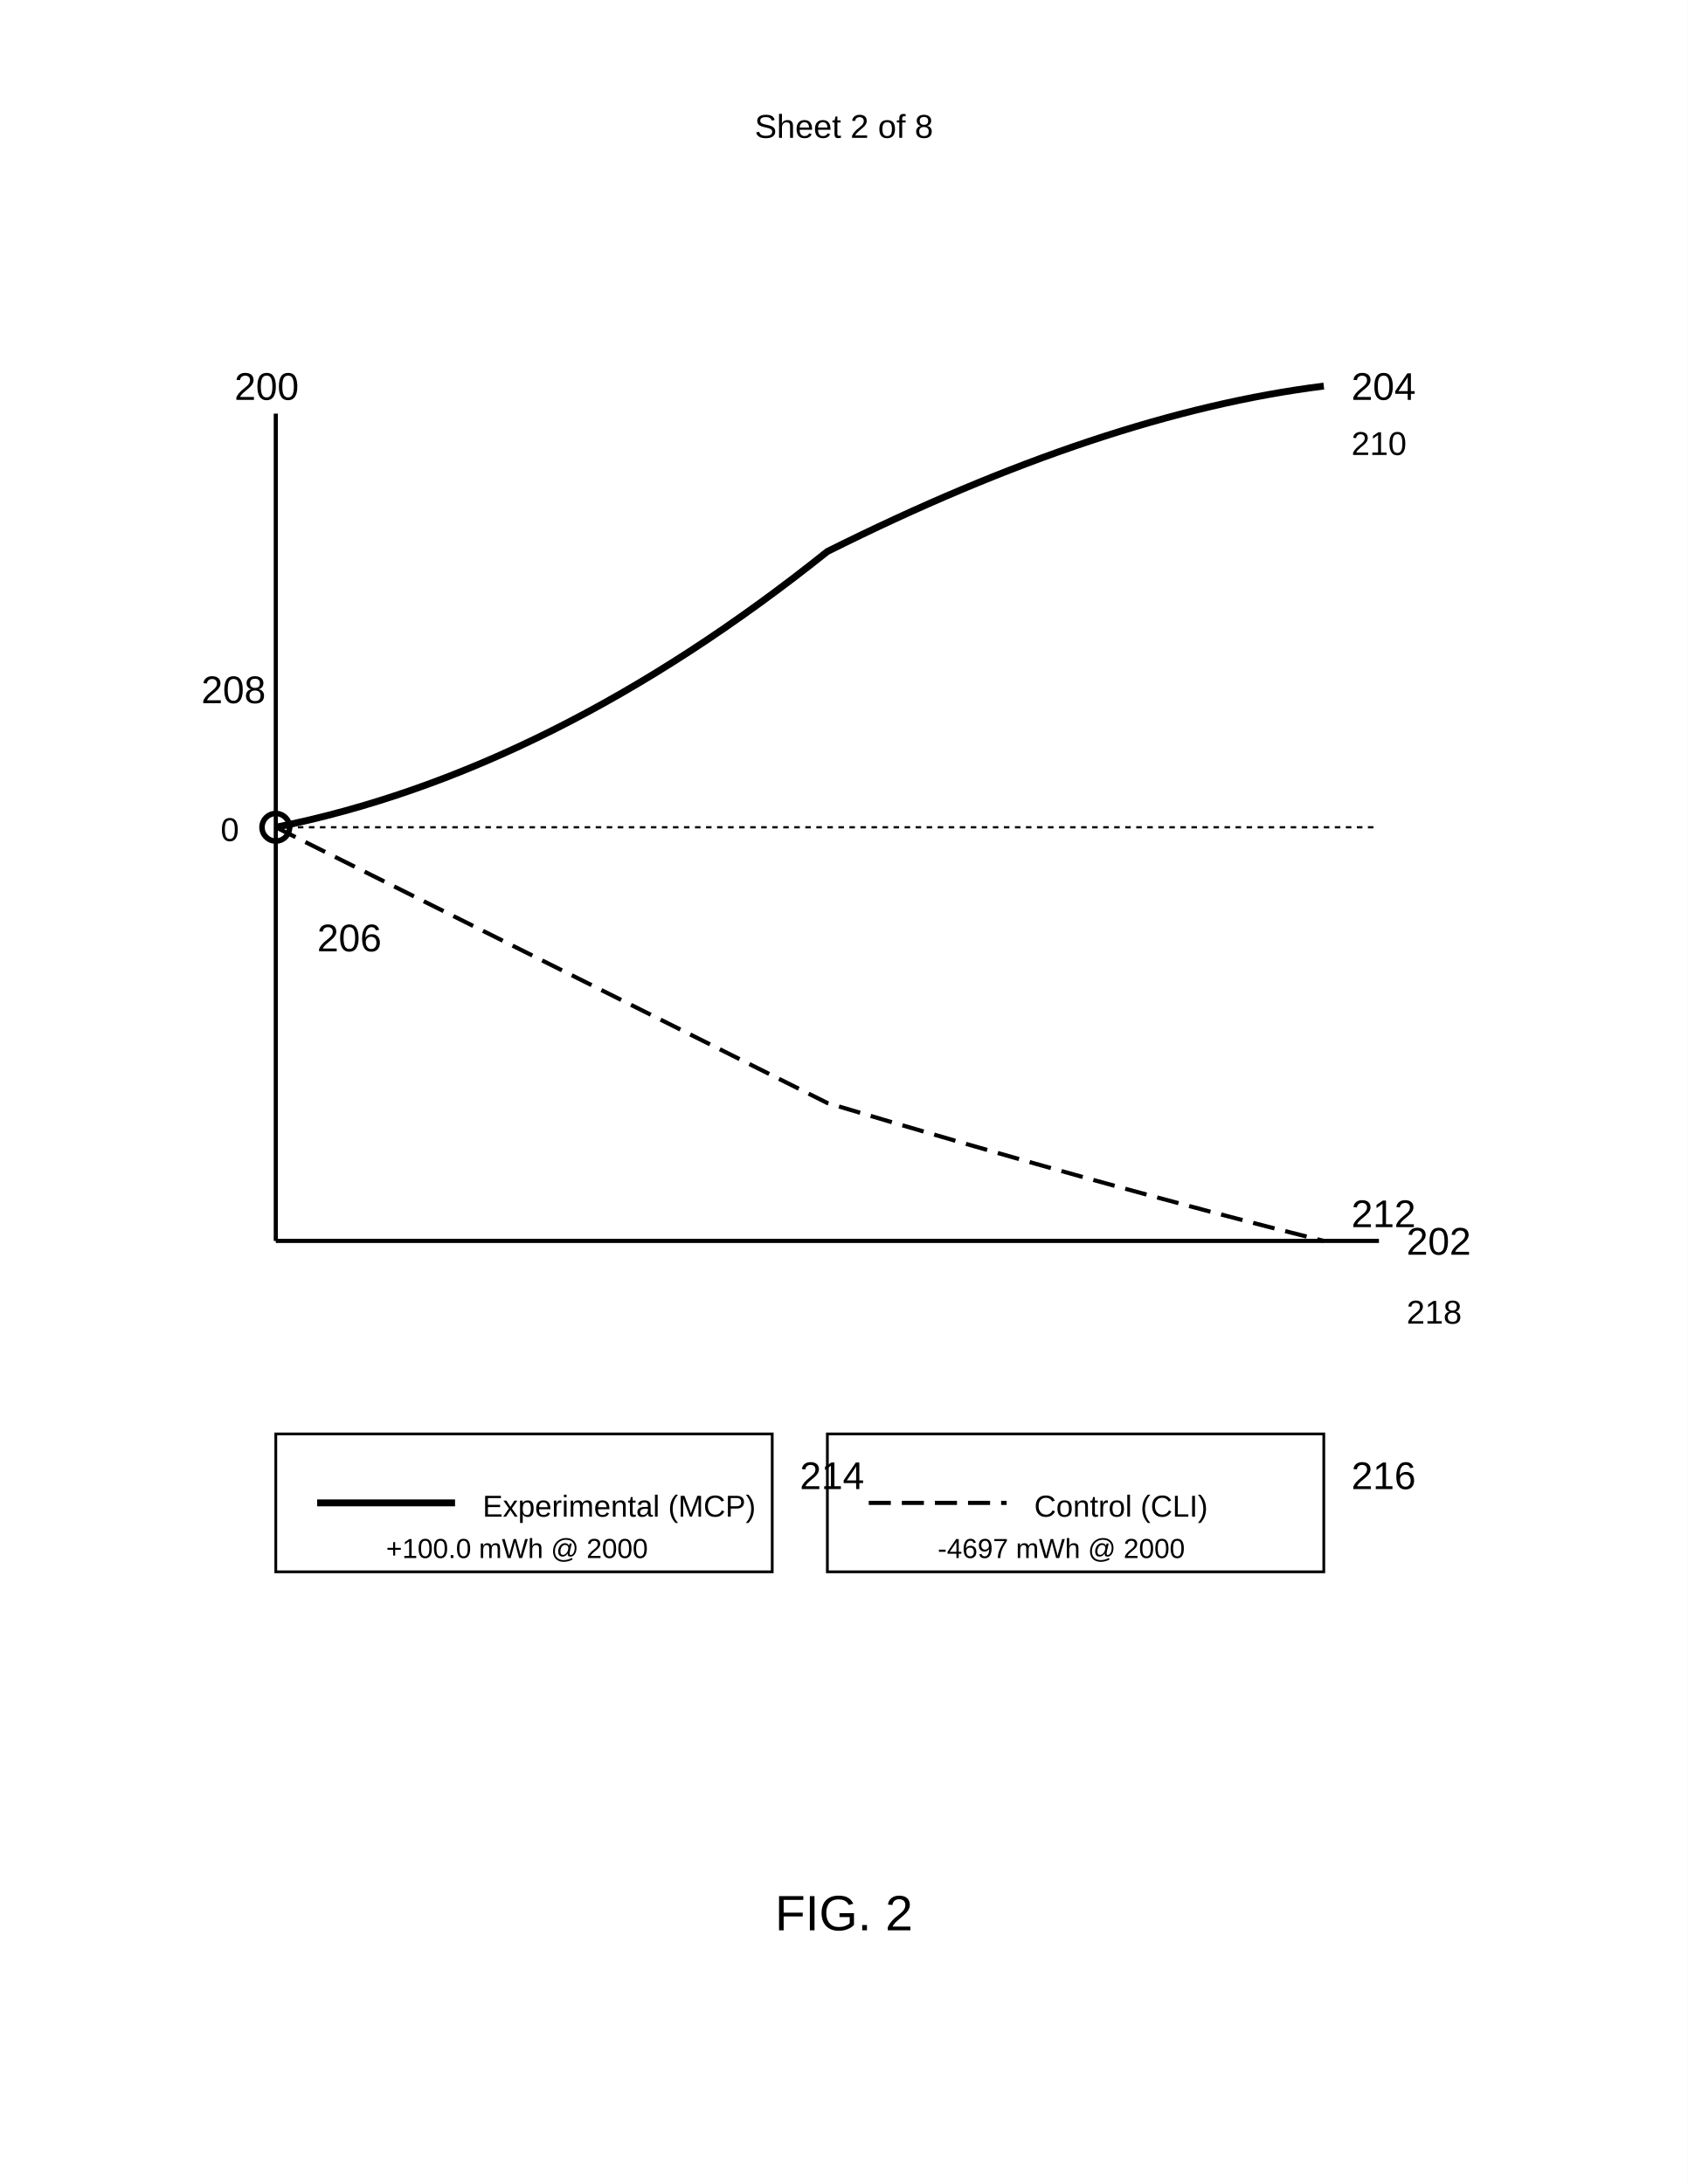
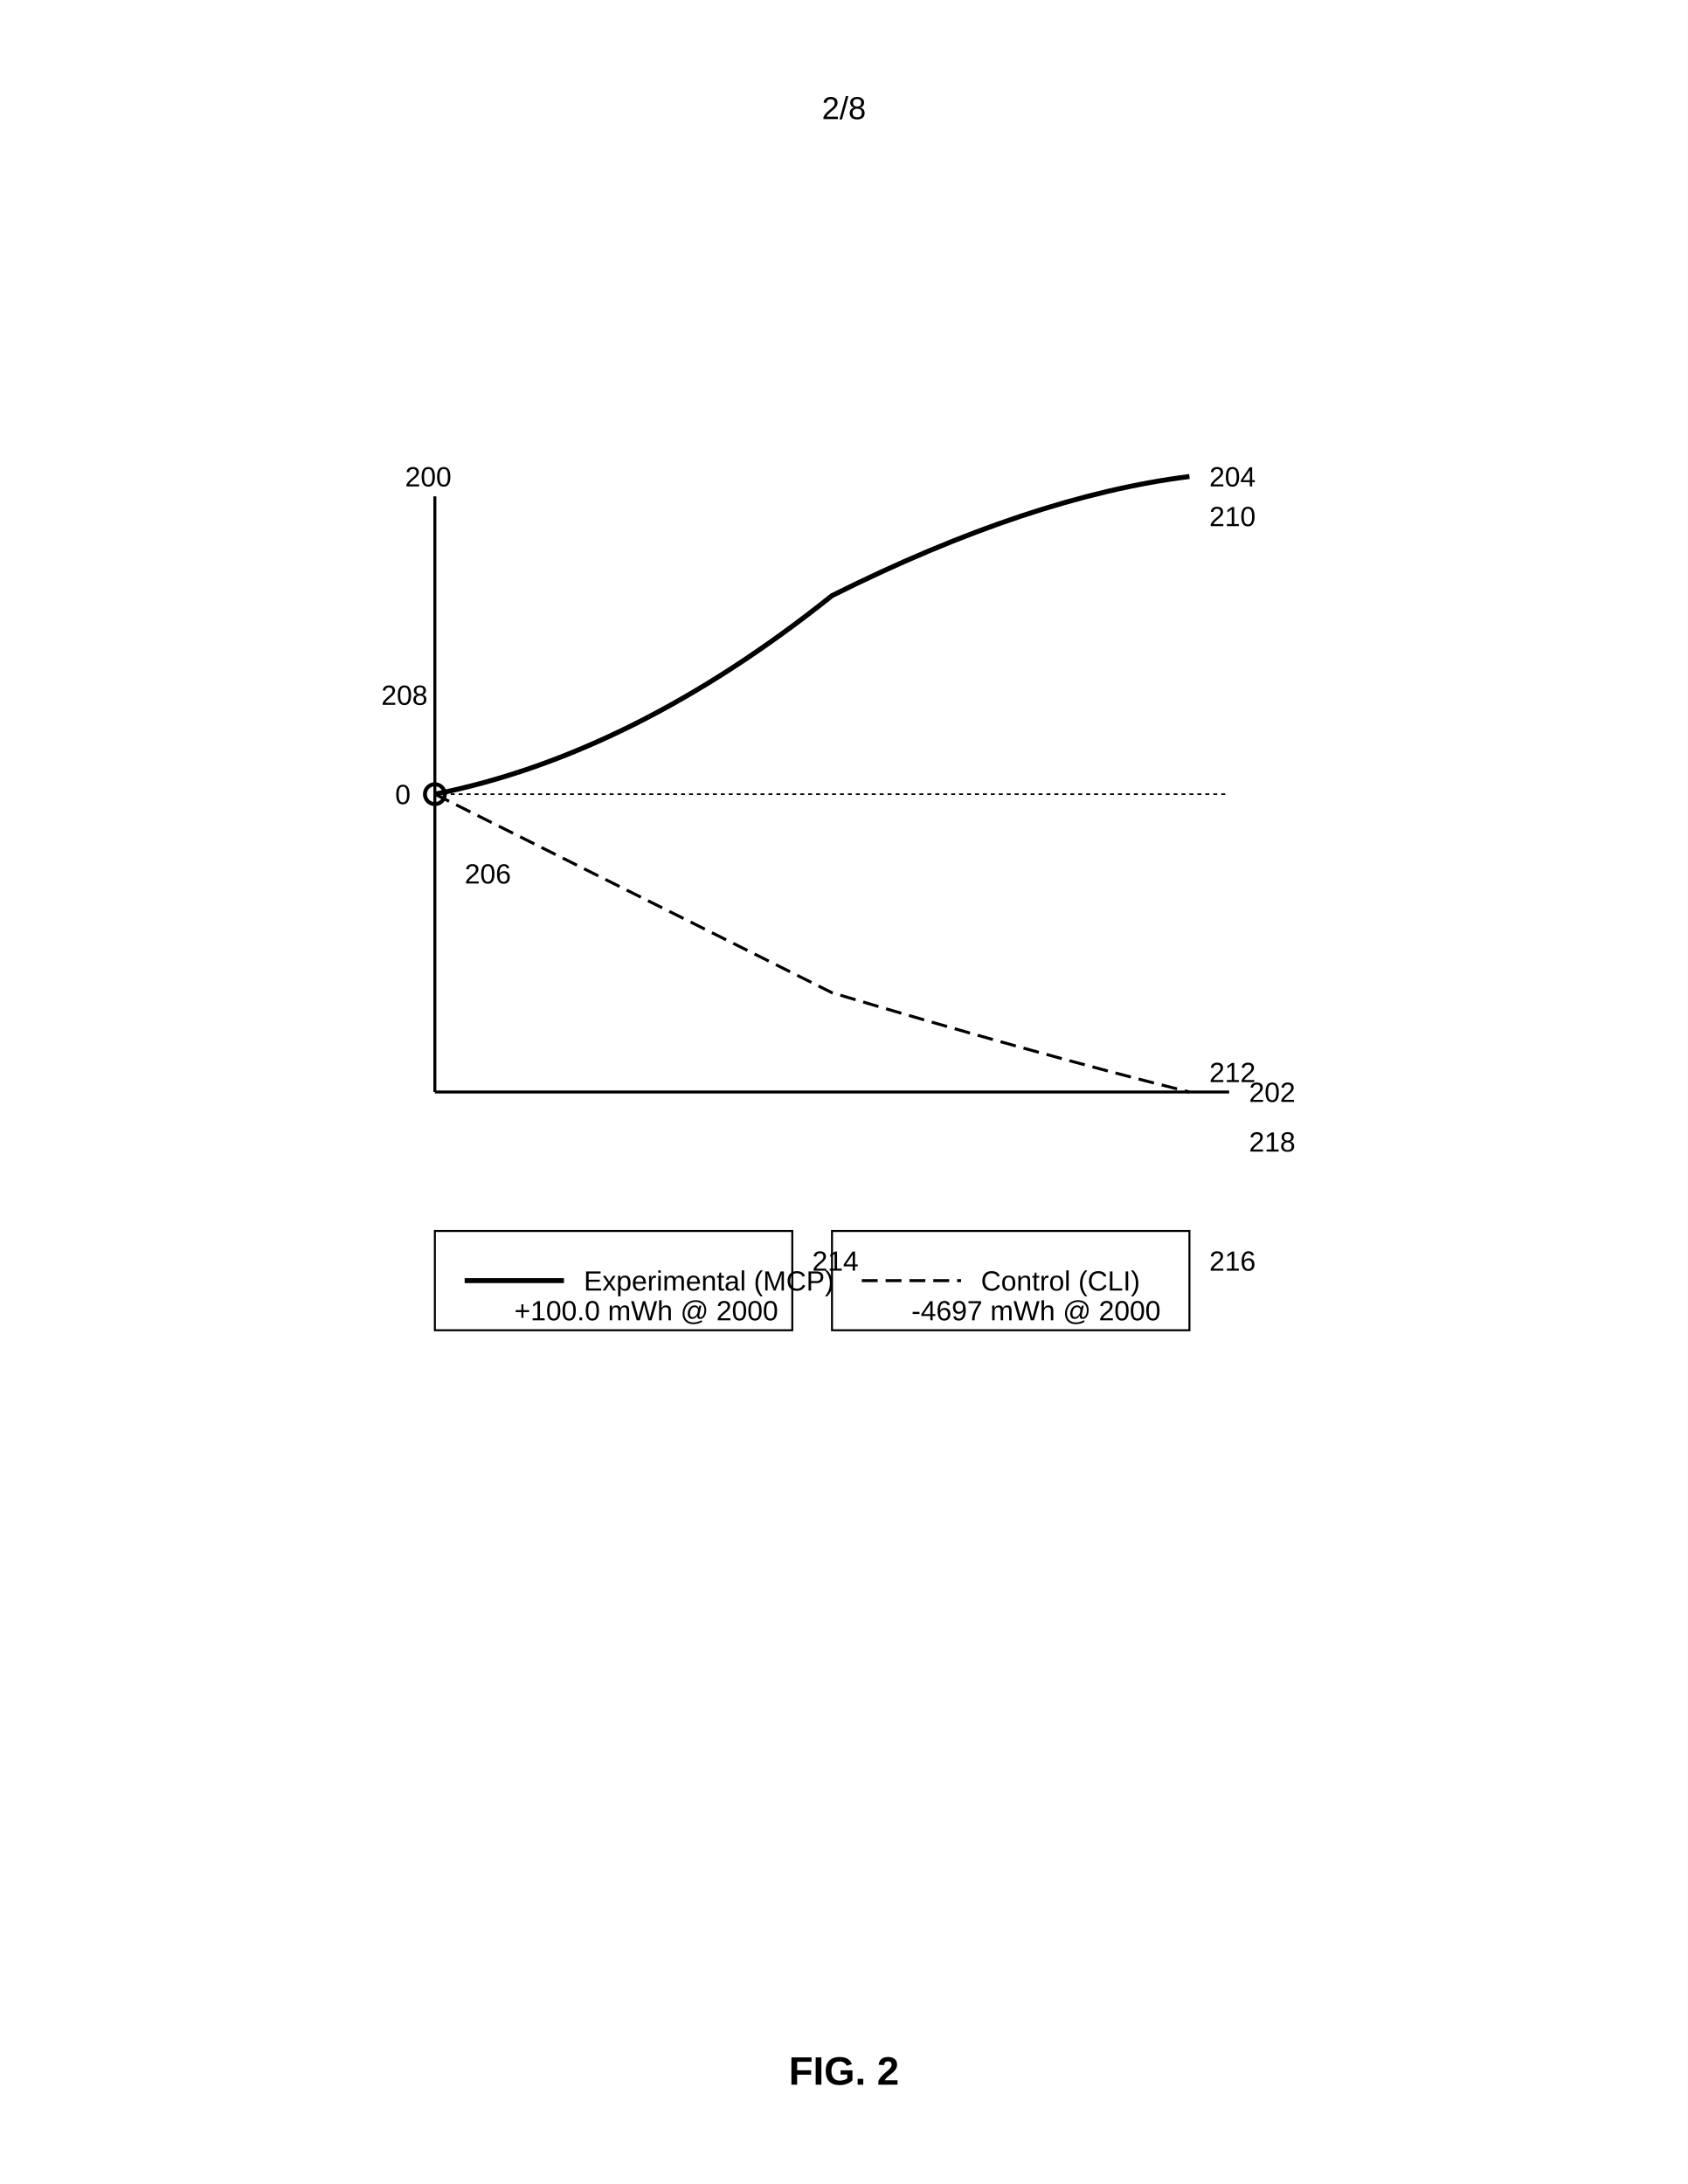
- <svg xmlns="http://www.w3.org/2000/svg" width="612" height="792" viewBox="0 0 612 792">
-   <rect width="100%" height="100%" fill="#fff" />
-   <text x="306" y="50" font-family="Arial" font-size="12" text-anchor="middle" fill="#000">Sheet 2 of 8</text>
-   <path d="M100 150v300" stroke="#000" stroke-width="1.5" />
-   <text x="85" y="145" font-family="Arial" font-size="14" font-weight="normal" fill="#000">200</text>
-   <path d="M100 450h400" stroke="#000" stroke-width="1.5" />
-   <text x="510" y="455" font-family="Arial" font-size="14" font-weight="normal" fill="#000">202</text>
-   <path d="M100 300h400" stroke="#000" stroke-width="0.8" stroke-dasharray="2,2" />
-   <text x="80" y="305" font-family="Arial" font-size="12" fill="#000">0</text>
-   <text x="73" y="255" font-family="Arial" font-size="14" font-weight="normal" fill="#000">208</text>
-   <path d="M100 300 Q 200 280, 300 200 Q 400 150, 480 140" fill="none" stroke="#000" stroke-width="2.5" />
-   <text x="490" y="145" font-family="Arial" font-size="14" font-weight="normal" fill="#000">204</text>
-   <text x="490" y="165" font-family="Arial" font-size="12" fill="#000">210</text>
-   <path d="M100 300 Q 200 350, 300 400 Q 400 430, 480 450" fill="none" stroke="#000" stroke-width="1.5" stroke-dasharray="8,4" />
-   <text x="490" y="445" font-family="Arial" font-size="14" font-weight="normal" fill="#000">212</text>
-   <text x="510" y="480" font-family="Arial" font-size="12" fill="#000">218</text>
-   <circle cx="100" cy="300" r="5" fill="none" stroke="#000" stroke-width="2" />
-   <text x="115" y="345" font-family="Arial" font-size="14" font-weight="normal" fill="#000">206</text>
-   <rect x="100" y="520" width="180" height="50" fill="none" stroke="#000" stroke-width="1" />
-   <path d="M115 545h50" stroke="#000" stroke-width="2.5" />
-   <text x="175" y="550" font-family="Arial" font-size="11" fill="#000">Experimental (MCP)</text>
-   <text x="140" y="565" font-family="Arial" font-size="10" fill="#000">+100.0 mWh @ 2000</text>
-   <text x="290" y="540" font-family="Arial" font-size="14" font-weight="normal" fill="#000">214</text>
-   <rect x="300" y="520" width="180" height="50" fill="none" stroke="#000" stroke-width="1" />
-   <path d="M315 545h50" stroke="#000" stroke-width="1.5" stroke-dasharray="8,4" />
-   <text x="375" y="550" font-family="Arial" font-size="11" fill="#000">Control (CLI)</text>
-   <text x="340" y="565" font-family="Arial" font-size="10" fill="#000">-4697 mWh @ 2000</text>
-   <text x="490" y="540" font-family="Arial" font-size="14" font-weight="normal" fill="#000">216</text>
-   <text x="306" y="700" font-family="Arial" font-size="18" font-weight="normal" text-anchor="middle" fill="#000">FIG. 2</text>
+ <svg xmlns="http://www.w3.org/2000/svg" width="8.5in" height="11in" viewBox="0 0 850 1100">
+   <defs>
+     <marker id="ah" markerWidth="6" markerHeight="4" refX="6" refY="2" orient="auto">
+       <polygon points="0 0, 6 2, 0 4" fill="black" />
+     </marker>
+   </defs>
+   <rect width="100%" height="100%" fill="white" />
+   <text x="425" y="60" font-family="Arial, sans-serif" font-size="16" text-anchor="middle" fill="black">2/8</text>
+   <path d="M 219 250 v 300" stroke="black" stroke-width="1.5" />
+   <text x="204" y="245" font-family="Arial, sans-serif" font-size="14" font-weight="normal" fill="black">200</text>
+   <path d="M 219 550 h 400" stroke="black" stroke-width="1.5" />
+   <text x="629" y="555" font-family="Arial, sans-serif" font-size="14" font-weight="normal" fill="black">202</text>
+   <path d="M 219 400 h 400" stroke="black" stroke-width="0.8" stroke-dasharray="2,2" />
+   <text x="199" y="405" font-family="Arial, sans-serif" font-size="14" fill="black">0</text>
+   <text x="192" y="355" font-family="Arial, sans-serif" font-size="14" font-weight="normal" fill="black">208</text>
+   <path d="M 219 400 Q 319 380 419 300 Q 519 250 599 240" fill="none" stroke="black" stroke-width="2.5" />
+   <text x="609" y="245" font-family="Arial, sans-serif" font-size="14" font-weight="normal" fill="black">204</text>
+   <text x="609" y="265" font-family="Arial, sans-serif" font-size="14" fill="black">210</text>
+   <path d="M 219 400 Q 319 450 419 500 Q 519 530 599 550" fill="none" stroke="black" stroke-width="1.5" stroke-dasharray="8,4" />
+   <text x="609" y="545" font-family="Arial, sans-serif" font-size="14" font-weight="normal" fill="black">212</text>
+   <text x="629" y="580" font-family="Arial, sans-serif" font-size="14" fill="black">218</text>
+   <circle cx="219" cy="400" r="5" fill="none" stroke="black" stroke-width="2" />
+   <text x="234" y="445" font-family="Arial, sans-serif" font-size="14" font-weight="normal" fill="black">206</text>
+   <rect x="219" y="620" width="180" height="50" fill="none" stroke="black" stroke-width="1" />
+   <path d="M 234 645 h 50" stroke="black" stroke-width="2.5" />
+   <text x="294" y="650" font-family="Arial, sans-serif" font-size="14" fill="black">Experimental (MCP)</text>
+   <text x="259" y="665" font-family="Arial, sans-serif" font-size="14" fill="black">+100.0 mWh @ 2000</text>
+   <text x="409" y="640" font-family="Arial, sans-serif" font-size="14" font-weight="normal" fill="black">214</text>
+   <rect x="419" y="620" width="180" height="50" fill="none" stroke="black" stroke-width="1" />
+   <path d="M 434 645 h 50" stroke="black" stroke-width="1.5" stroke-dasharray="8,4" />
+   <text x="494" y="650" font-family="Arial, sans-serif" font-size="14" fill="black">Control (CLI)</text>
+   <text x="459" y="665" font-family="Arial, sans-serif" font-size="14" fill="black">-4697 mWh @ 2000</text>
+   <text x="609" y="640" font-family="Arial, sans-serif" font-size="14" font-weight="normal" fill="black">216</text>
+   <text x="425" y="1050" font-family="Arial, sans-serif" font-size="20" font-weight="bold" text-anchor="middle" fill="black">FIG. 2</text>
</svg>
